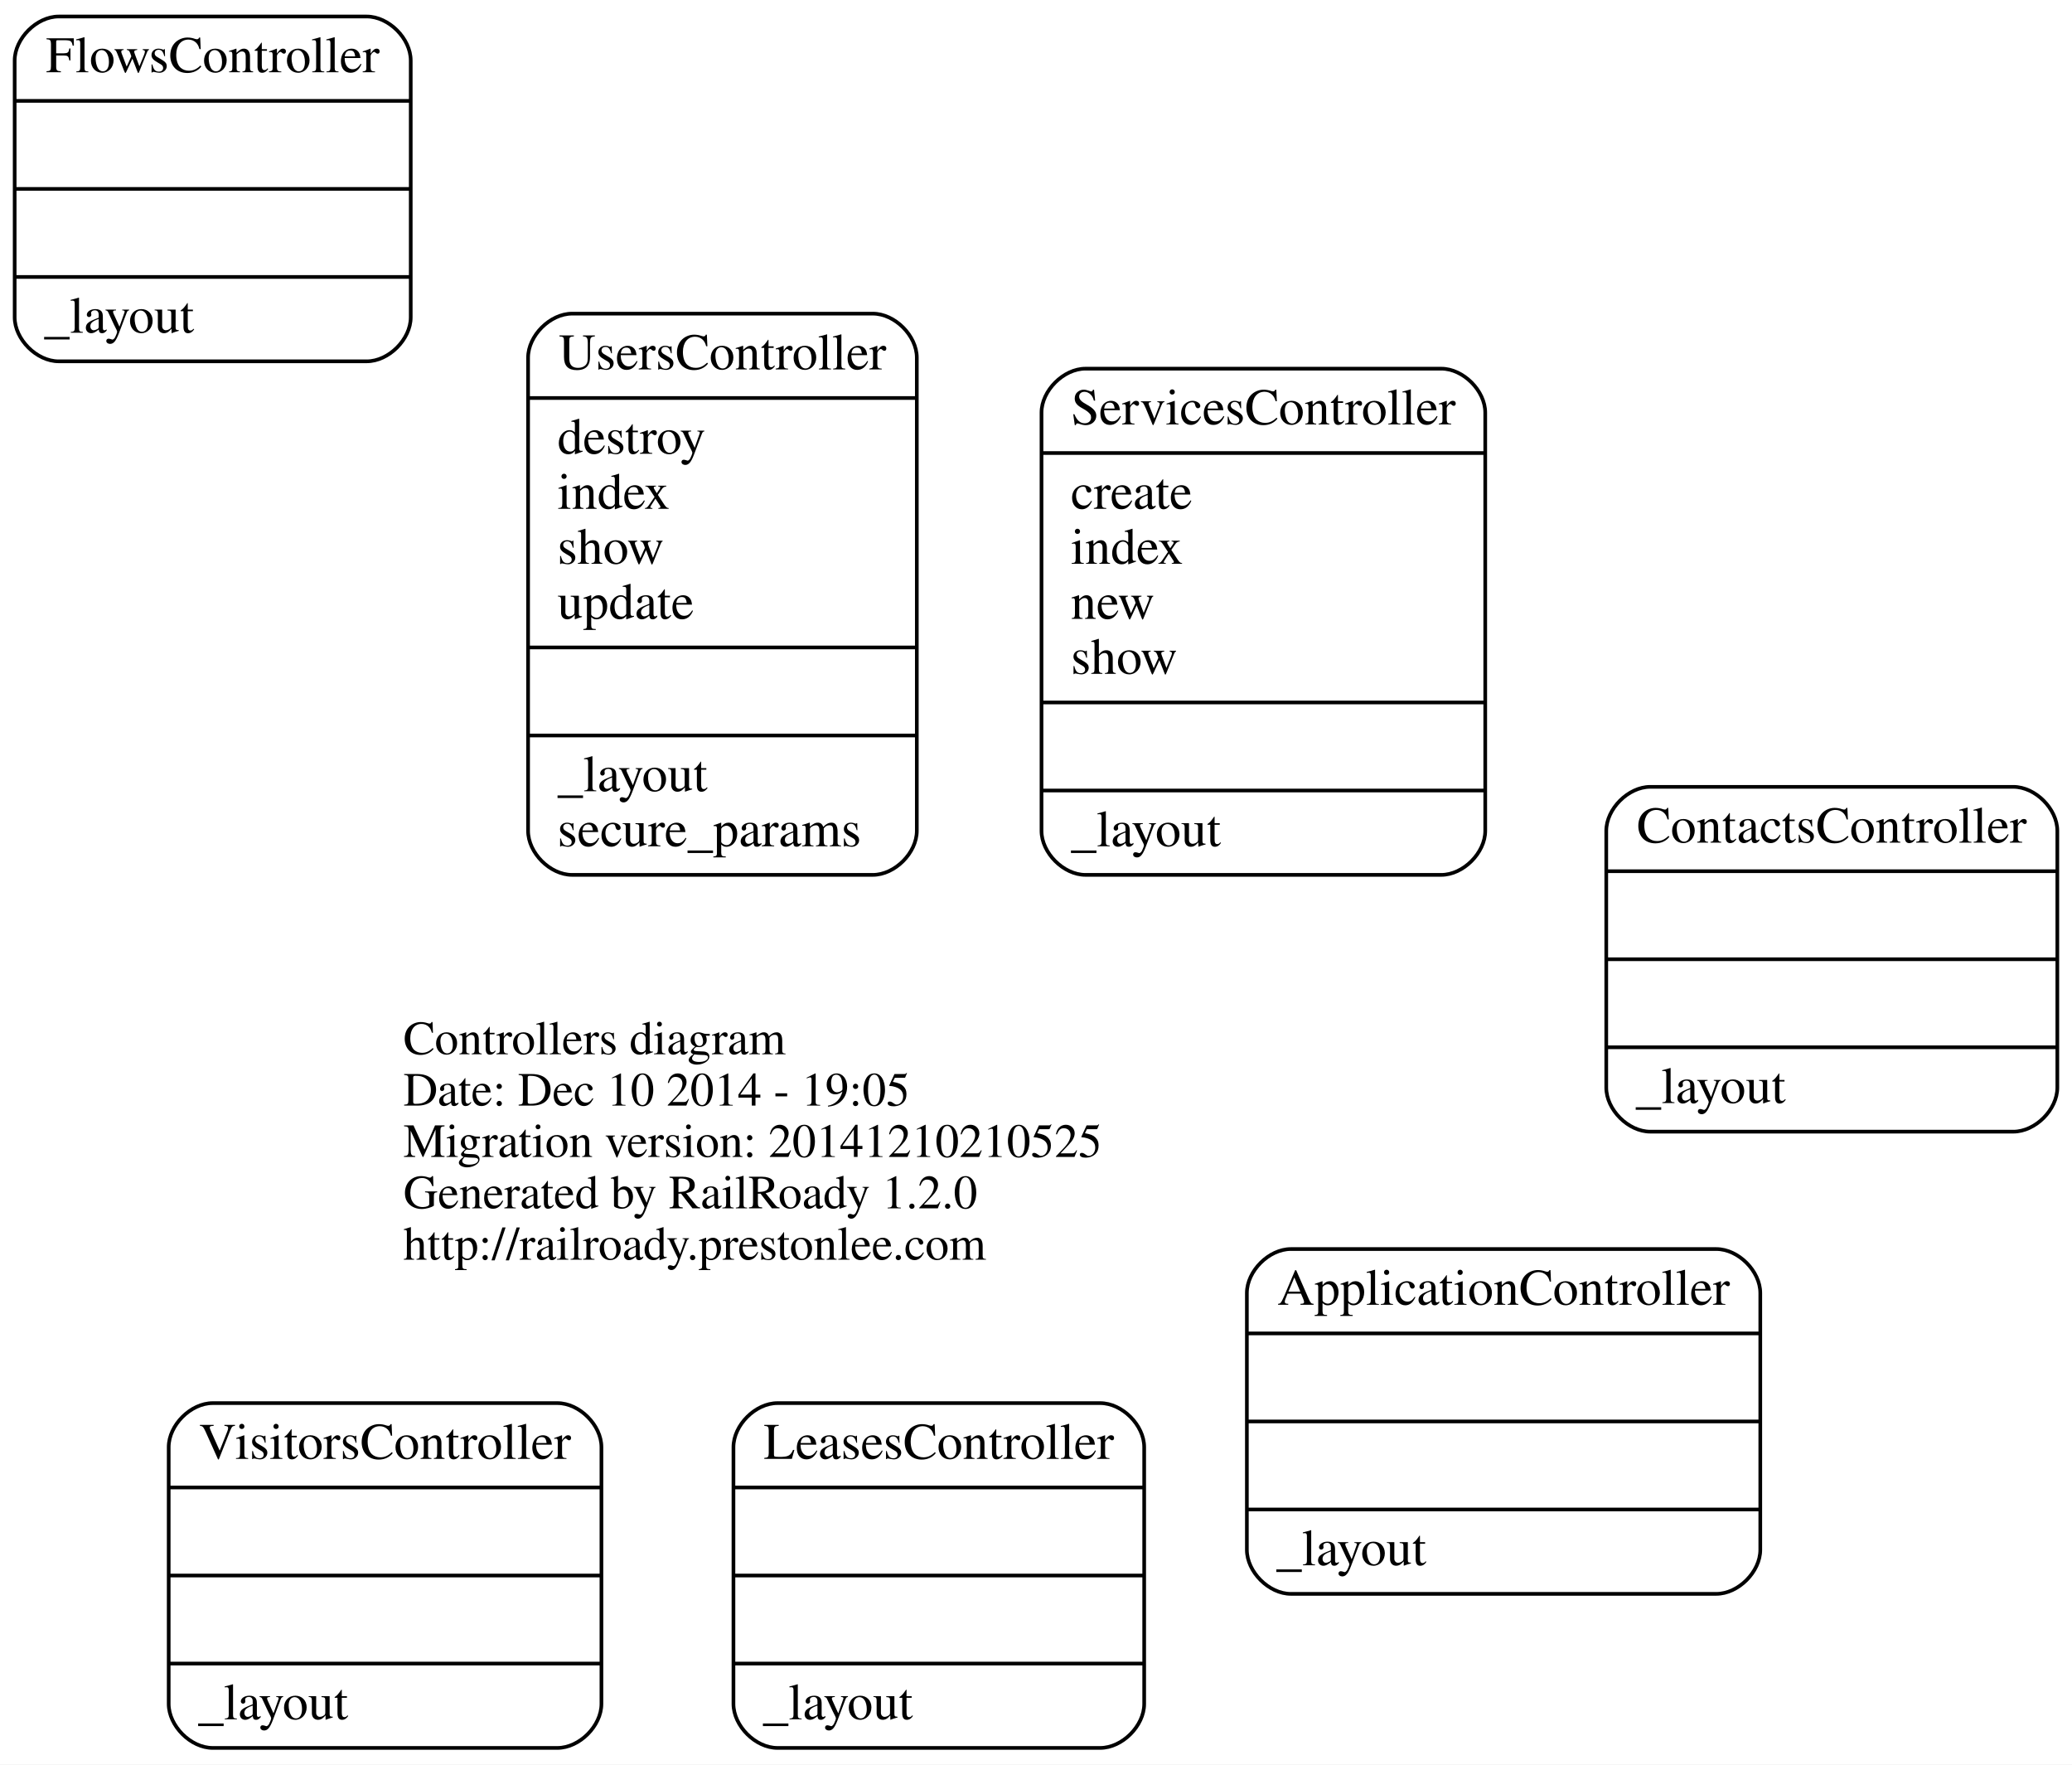
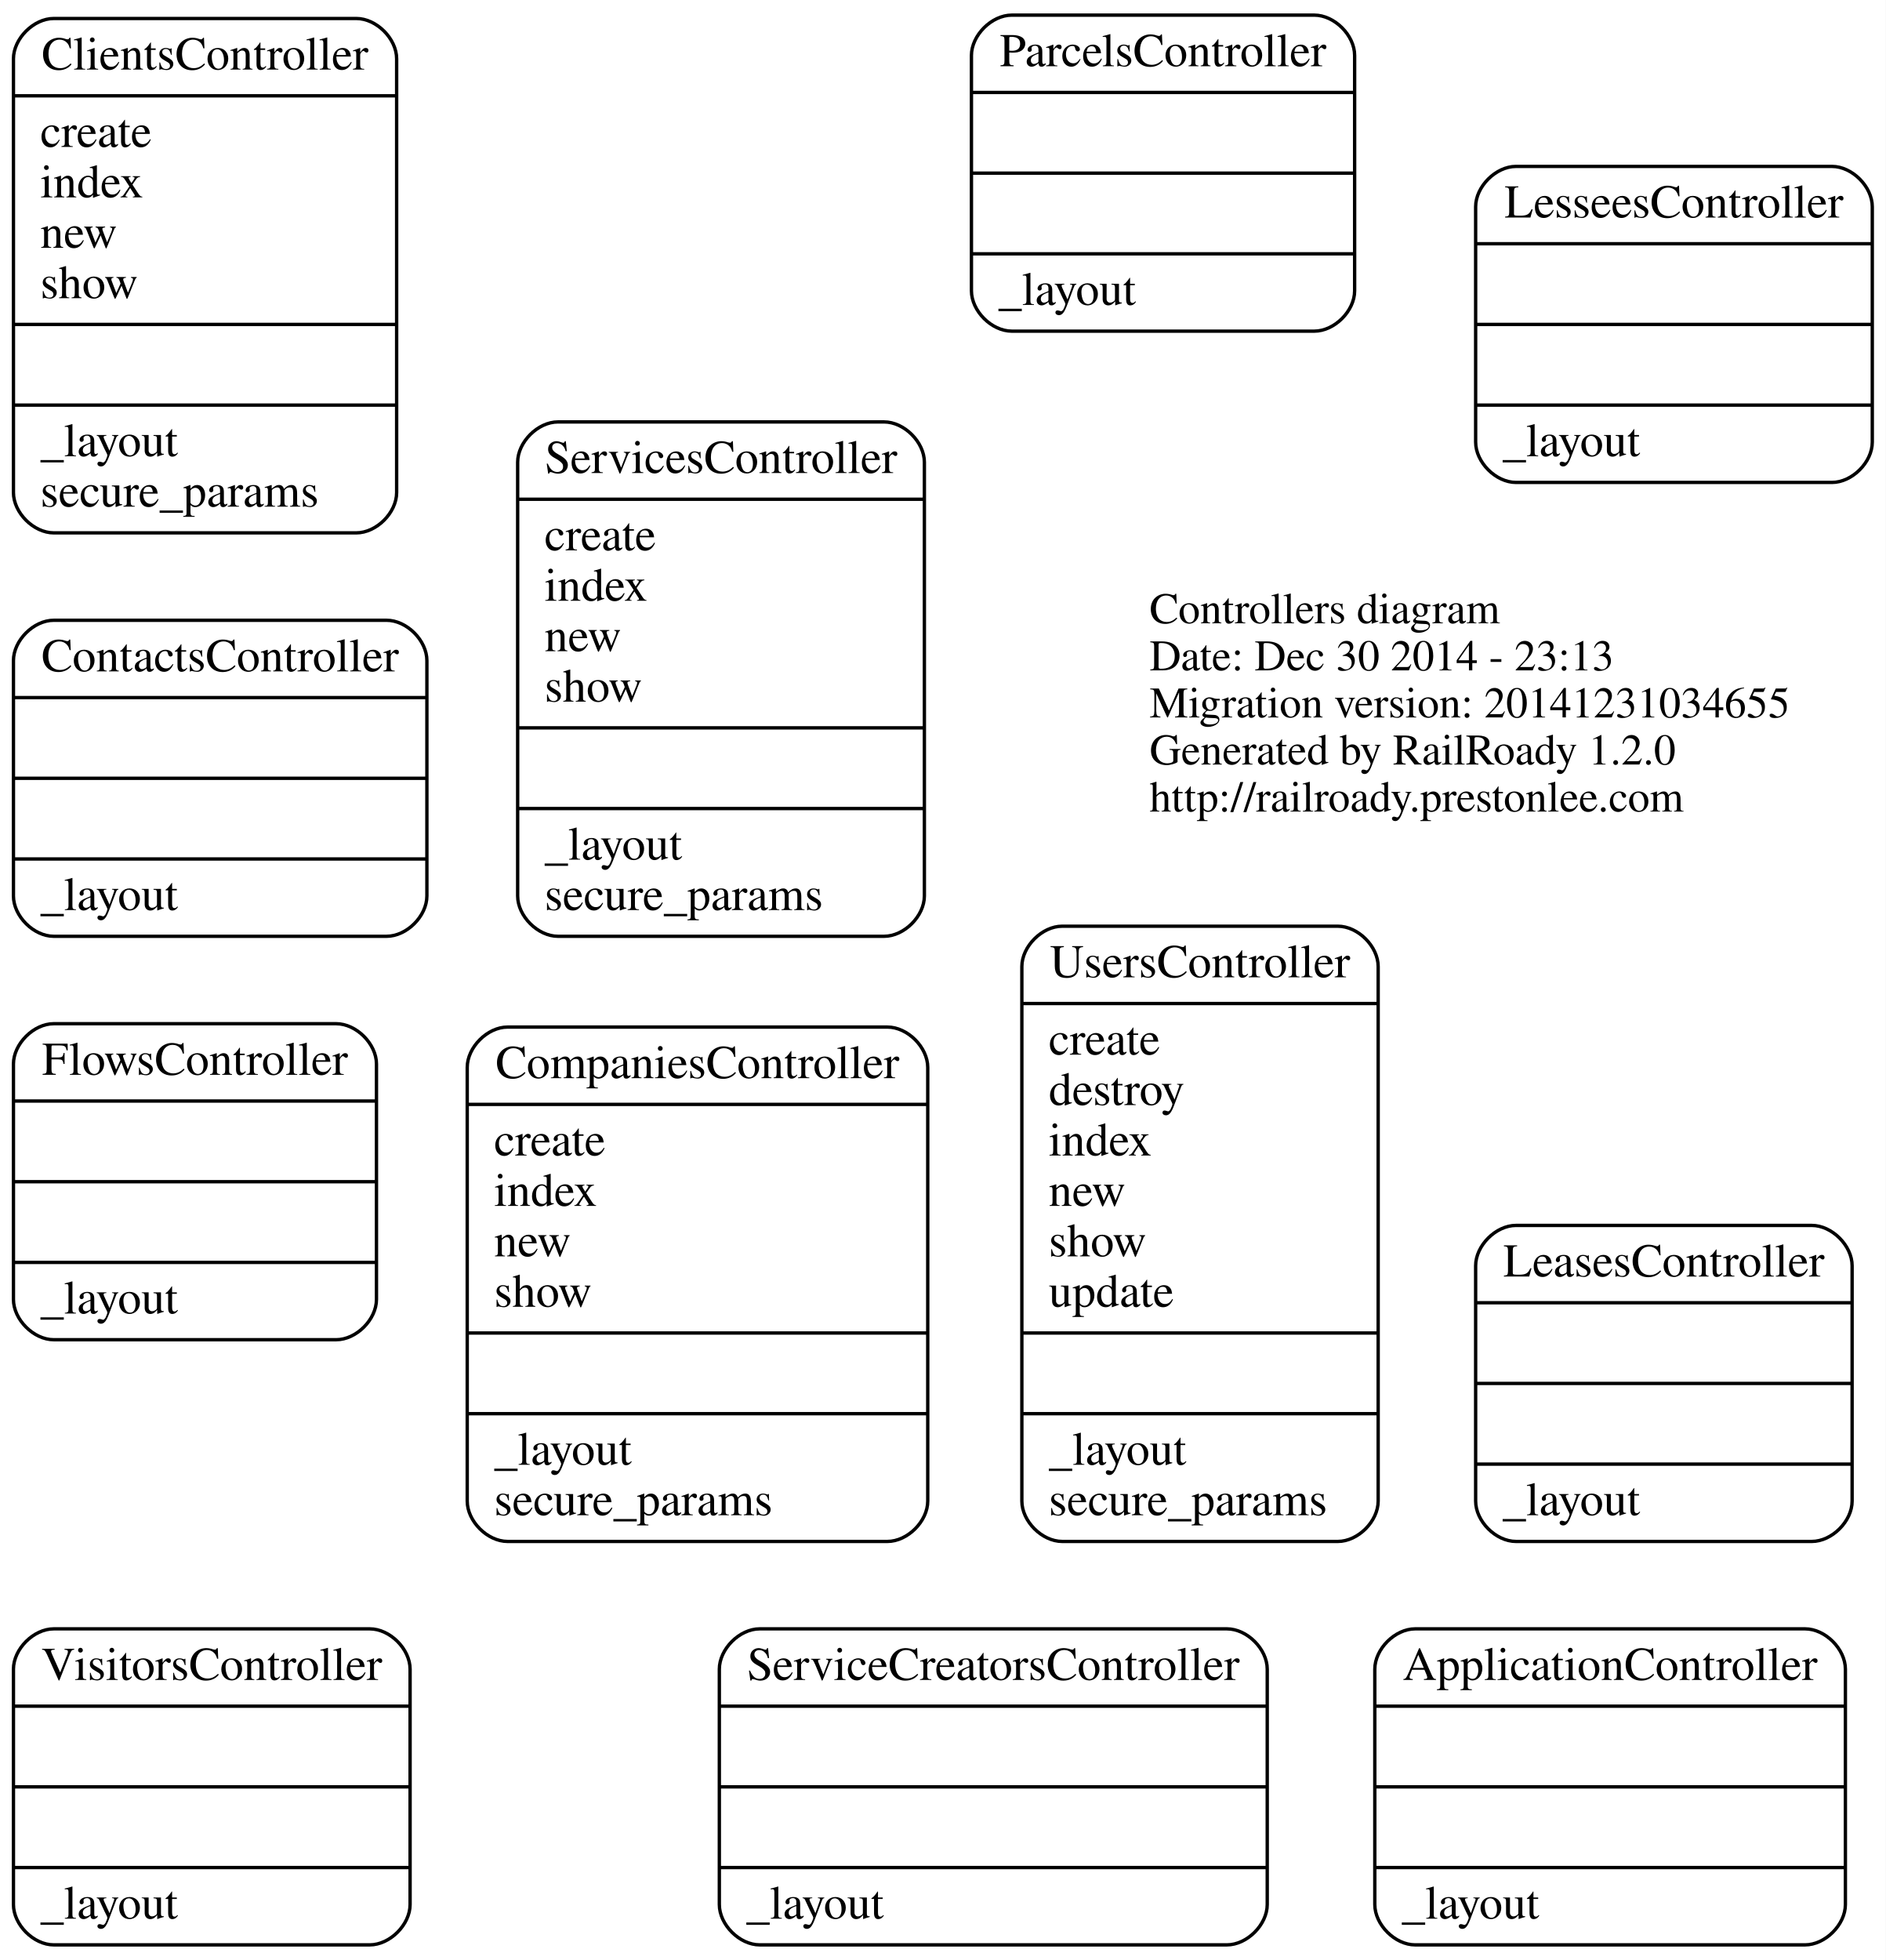
- <svg xmlns="http://www.w3.org/2000/svg" width="565pt" height="481pt" viewBox="0.00 0.00 565.00 481.00">
-   <g id="graph0" class="graph" transform="scale(1 1) rotate(0) translate(4 477)">
-     <polygon fill="white" stroke="none" points="-4,4 -4,-477 561,-477 561,4 -4,4" />
+ <svg xmlns="http://www.w3.org/2000/svg" width="561pt" height="583pt" viewBox="0.00 0.00 561.00 583.00">
+   <g id="graph0" class="graph" transform="scale(1 1) rotate(0) translate(4 579)">
+     <polygon fill="white" stroke="none" points="-4,4 -4,-579 557,-579 557,4 -4,4" />
    <g id="node1" class="node">
-       <text text-anchor="start" x="106" y="-189.6" font-family="Times,serif" font-size="13.00">Controllers diagram</text>
-       <text text-anchor="start" x="106" y="-175.6" font-family="Times,serif" font-size="13.00">Date: Dec 10 2014 - 19:05</text>
-       <text text-anchor="start" x="106" y="-161.6" font-family="Times,serif" font-size="13.00">Migration version: 20141210210525</text>
-       <text text-anchor="start" x="106" y="-147.6" font-family="Times,serif" font-size="13.00">Generated by RailRoady 1.2.0</text>
-       <text text-anchor="start" x="106" y="-133.6" font-family="Times,serif" font-size="13.00">http://railroady.prestonlee.com</text>
+       <text text-anchor="start" x="338" y="-393.6" font-family="Times,serif" font-size="13.00">Controllers diagram</text>
+       <text text-anchor="start" x="338" y="-379.6" font-family="Times,serif" font-size="13.00">Date: Dec 30 2014 - 23:13</text>
+       <text text-anchor="start" x="338" y="-365.6" font-family="Times,serif" font-size="13.00">Migration version: 20141231034655</text>
+       <text text-anchor="start" x="338" y="-351.6" font-family="Times,serif" font-size="13.00">Generated by RailRoady 1.2.0</text>
+       <text text-anchor="start" x="338" y="-337.6" font-family="Times,serif" font-size="13.00">http://railroady.prestonlee.com</text>
    </g>
    <g id="node2" class="node">
-       <path fill="none" stroke="black" d="M348,-42.5C348,-42.5 464,-42.5 464,-42.5 470,-42.5 476,-48.5 476,-54.5 476,-54.5 476,-124.5 476,-124.5 476,-130.5 470,-136.5 464,-136.5 464,-136.5 348,-136.5 348,-136.5 342,-136.5 336,-130.5 336,-124.5 336,-124.5 336,-54.5 336,-54.5 336,-48.5 342,-42.5 348,-42.5" />
-       <text text-anchor="middle" x="406" y="-121.3" font-family="Times,serif" font-size="14.00">ApplicationController</text>
-       <polyline fill="none" stroke="black" points="336,-113.5 476,-113.5 " />
-       <polyline fill="none" stroke="black" points="336,-89.5 476,-89.5 " />
-       <polyline fill="none" stroke="black" points="336,-65.5 476,-65.5 " />
-       <text text-anchor="start" x="344" y="-50.3" font-family="Times,serif" font-size="14.00">_layout</text>
+       <path fill="none" stroke="black" d="M417,-0.5C417,-0.5 533,-0.5 533,-0.5 539,-0.5 545,-6.5 545,-12.5 545,-12.5 545,-82.5 545,-82.5 545,-88.5 539,-94.5 533,-94.5 533,-94.5 417,-94.5 417,-94.5 411,-94.5 405,-88.5 405,-82.5 405,-82.5 405,-12.5 405,-12.5 405,-6.5 411,-0.5 417,-0.5" />
+       <text text-anchor="middle" x="475" y="-79.3" font-family="Times,serif" font-size="14.00">ApplicationController</text>
+       <polyline fill="none" stroke="black" points="405,-71.5 545,-71.5 " />
+       <polyline fill="none" stroke="black" points="405,-47.5 545,-47.5 " />
+       <polyline fill="none" stroke="black" points="405,-23.5 545,-23.5 " />
+       <text text-anchor="start" x="413" y="-8.3" font-family="Times,serif" font-size="14.00">_layout</text>
    </g>
    <g id="node3" class="node">
-       <path fill="none" stroke="black" d="M446,-168.5C446,-168.5 545,-168.5 545,-168.5 551,-168.5 557,-174.5 557,-180.5 557,-180.5 557,-250.5 557,-250.5 557,-256.5 551,-262.5 545,-262.5 545,-262.5 446,-262.5 446,-262.5 440,-262.5 434,-256.5 434,-250.5 434,-250.5 434,-180.5 434,-180.5 434,-174.5 440,-168.5 446,-168.5" />
-       <text text-anchor="middle" x="495.5" y="-247.3" font-family="Times,serif" font-size="14.00">ContactsController</text>
-       <polyline fill="none" stroke="black" points="434,-239.5 557,-239.5 " />
-       <polyline fill="none" stroke="black" points="434,-215.5 557,-215.5 " />
-       <polyline fill="none" stroke="black" points="434,-191.5 557,-191.5 " />
-       <text text-anchor="start" x="442" y="-176.3" font-family="Times,serif" font-size="14.00">_layout</text>
+       <path fill="none" stroke="black" d="M12,-420.5C12,-420.5 102,-420.5 102,-420.5 108,-420.5 114,-426.5 114,-432.5 114,-432.5 114,-561.5 114,-561.5 114,-567.5 108,-573.5 102,-573.5 102,-573.5 12,-573.5 12,-573.5 6,-573.5 0,-567.5 0,-561.5 0,-561.5 0,-432.5 0,-432.5 0,-426.5 6,-420.5 12,-420.5" />
+       <text text-anchor="middle" x="57" y="-558.3" font-family="Times,serif" font-size="14.00">ClientsController</text>
+       <polyline fill="none" stroke="black" points="0,-550.5 114,-550.5 " />
+       <text text-anchor="start" x="8" y="-535.3" font-family="Times,serif" font-size="14.00">create</text>
+       <text text-anchor="start" x="8" y="-520.3" font-family="Times,serif" font-size="14.00">index</text>
+       <text text-anchor="start" x="8" y="-505.3" font-family="Times,serif" font-size="14.00">new</text>
+       <text text-anchor="start" x="8" y="-490.3" font-family="Times,serif" font-size="14.00">show</text>
+       <polyline fill="none" stroke="black" points="0,-482.5 114,-482.5 " />
+       <polyline fill="none" stroke="black" points="0,-458.5 114,-458.5 " />
+       <text text-anchor="start" x="8" y="-443.3" font-family="Times,serif" font-size="14.00">_layout</text>
+       <text text-anchor="start" x="8" y="-428.3" font-family="Times,serif" font-size="14.00">secure_params</text>
    </g>
    <g id="node4" class="node">
-       <path fill="none" stroke="black" d="M12,-378.5C12,-378.5 96,-378.5 96,-378.5 102,-378.5 108,-384.5 108,-390.5 108,-390.5 108,-460.5 108,-460.5 108,-466.5 102,-472.5 96,-472.5 96,-472.5 12,-472.5 12,-472.5 6,-472.5 0,-466.5 0,-460.5 0,-460.5 0,-390.5 0,-390.5 0,-384.5 6,-378.5 12,-378.5" />
-       <text text-anchor="middle" x="54" y="-457.3" font-family="Times,serif" font-size="14.00">FlowsController</text>
-       <polyline fill="none" stroke="black" points="0,-449.5 108,-449.5 " />
-       <polyline fill="none" stroke="black" points="0,-425.5 108,-425.5 " />
-       <polyline fill="none" stroke="black" points="0,-401.5 108,-401.5 " />
-       <text text-anchor="start" x="8" y="-386.3" font-family="Times,serif" font-size="14.00">_layout</text>
+       <path fill="none" stroke="black" d="M147,-120.5C147,-120.5 260,-120.5 260,-120.5 266,-120.5 272,-126.5 272,-132.5 272,-132.5 272,-261.5 272,-261.5 272,-267.5 266,-273.5 260,-273.5 260,-273.5 147,-273.5 147,-273.5 141,-273.5 135,-267.5 135,-261.5 135,-261.5 135,-132.5 135,-132.5 135,-126.5 141,-120.5 147,-120.5" />
+       <text text-anchor="middle" x="203.5" y="-258.3" font-family="Times,serif" font-size="14.00">CompaniesController</text>
+       <polyline fill="none" stroke="black" points="135,-250.5 272,-250.5 " />
+       <text text-anchor="start" x="143" y="-235.3" font-family="Times,serif" font-size="14.00">create</text>
+       <text text-anchor="start" x="143" y="-220.3" font-family="Times,serif" font-size="14.00">index</text>
+       <text text-anchor="start" x="143" y="-205.3" font-family="Times,serif" font-size="14.00">new</text>
+       <text text-anchor="start" x="143" y="-190.3" font-family="Times,serif" font-size="14.00">show</text>
+       <polyline fill="none" stroke="black" points="135,-182.5 272,-182.5 " />
+       <polyline fill="none" stroke="black" points="135,-158.5 272,-158.5 " />
+       <text text-anchor="start" x="143" y="-143.3" font-family="Times,serif" font-size="14.00">_layout</text>
+       <text text-anchor="start" x="143" y="-128.3" font-family="Times,serif" font-size="14.00">secure_params</text>
    </g>
    <g id="node5" class="node">
-       <path fill="none" stroke="black" d="M208,-0.5C208,-0.5 296,-0.5 296,-0.5 302,-0.5 308,-6.5 308,-12.5 308,-12.5 308,-82.5 308,-82.5 308,-88.5 302,-94.5 296,-94.5 296,-94.5 208,-94.5 208,-94.5 202,-94.5 196,-88.5 196,-82.5 196,-82.5 196,-12.5 196,-12.5 196,-6.5 202,-0.5 208,-0.5" />
-       <text text-anchor="middle" x="252" y="-79.3" font-family="Times,serif" font-size="14.00">LeasesController</text>
-       <polyline fill="none" stroke="black" points="196,-71.5 308,-71.5 " />
-       <polyline fill="none" stroke="black" points="196,-47.5 308,-47.5 " />
-       <polyline fill="none" stroke="black" points="196,-23.5 308,-23.5 " />
-       <text text-anchor="start" x="204" y="-8.3" font-family="Times,serif" font-size="14.00">_layout</text>
+       <path fill="none" stroke="black" d="M12,-300.5C12,-300.5 111,-300.5 111,-300.5 117,-300.5 123,-306.5 123,-312.5 123,-312.5 123,-382.5 123,-382.5 123,-388.5 117,-394.5 111,-394.5 111,-394.5 12,-394.5 12,-394.5 6,-394.5 0,-388.5 0,-382.5 0,-382.5 0,-312.5 0,-312.5 0,-306.5 6,-300.5 12,-300.5" />
+       <text text-anchor="middle" x="61.5" y="-379.3" font-family="Times,serif" font-size="14.00">ContactsController</text>
+       <polyline fill="none" stroke="black" points="0,-371.5 123,-371.5 " />
+       <polyline fill="none" stroke="black" points="0,-347.5 123,-347.5 " />
+       <polyline fill="none" stroke="black" points="0,-323.5 123,-323.5 " />
+       <text text-anchor="start" x="8" y="-308.3" font-family="Times,serif" font-size="14.00">_layout</text>
    </g>
    <g id="node6" class="node">
-       <path fill="none" stroke="black" d="M292,-238.5C292,-238.5 389,-238.5 389,-238.5 395,-238.5 401,-244.5 401,-250.5 401,-250.5 401,-364.5 401,-364.5 401,-370.5 395,-376.5 389,-376.5 389,-376.5 292,-376.5 292,-376.5 286,-376.5 280,-370.5 280,-364.5 280,-364.5 280,-250.5 280,-250.5 280,-244.5 286,-238.5 292,-238.5" />
-       <text text-anchor="middle" x="340.5" y="-361.3" font-family="Times,serif" font-size="14.00">ServicesController</text>
-       <polyline fill="none" stroke="black" points="280,-353.5 401,-353.5 " />
-       <text text-anchor="start" x="288" y="-338.3" font-family="Times,serif" font-size="14.00">create</text>
-       <text text-anchor="start" x="288" y="-323.3" font-family="Times,serif" font-size="14.00">index</text>
-       <text text-anchor="start" x="288" y="-308.3" font-family="Times,serif" font-size="14.00">new</text>
-       <text text-anchor="start" x="288" y="-293.3" font-family="Times,serif" font-size="14.00">show</text>
-       <polyline fill="none" stroke="black" points="280,-285.5 401,-285.5 " />
-       <polyline fill="none" stroke="black" points="280,-261.5 401,-261.5 " />
-       <text text-anchor="start" x="288" y="-246.3" font-family="Times,serif" font-size="14.00">_layout</text>
+       <path fill="none" stroke="black" d="M12,-180.5C12,-180.5 96,-180.5 96,-180.5 102,-180.5 108,-186.5 108,-192.5 108,-192.5 108,-262.5 108,-262.5 108,-268.5 102,-274.5 96,-274.5 96,-274.5 12,-274.5 12,-274.5 6,-274.5 0,-268.5 0,-262.5 0,-262.5 0,-192.5 0,-192.5 0,-186.5 6,-180.5 12,-180.5" />
+       <text text-anchor="middle" x="54" y="-259.3" font-family="Times,serif" font-size="14.00">FlowsController</text>
+       <polyline fill="none" stroke="black" points="0,-251.5 108,-251.5 " />
+       <polyline fill="none" stroke="black" points="0,-227.5 108,-227.5 " />
+       <polyline fill="none" stroke="black" points="0,-203.5 108,-203.5 " />
+       <text text-anchor="start" x="8" y="-188.3" font-family="Times,serif" font-size="14.00">_layout</text>
    </g>
    <g id="node7" class="node">
-       <path fill="none" stroke="black" d="M152,-238.5C152,-238.5 234,-238.5 234,-238.5 240,-238.5 246,-244.5 246,-250.5 246,-250.5 246,-379.5 246,-379.5 246,-385.5 240,-391.5 234,-391.5 234,-391.5 152,-391.5 152,-391.5 146,-391.5 140,-385.5 140,-379.5 140,-379.5 140,-250.5 140,-250.5 140,-244.5 146,-238.5 152,-238.5" />
-       <text text-anchor="middle" x="193" y="-376.3" font-family="Times,serif" font-size="14.00">UsersController</text>
-       <polyline fill="none" stroke="black" points="140,-368.5 246,-368.5 " />
-       <text text-anchor="start" x="148" y="-353.3" font-family="Times,serif" font-size="14.00">destroy</text>
-       <text text-anchor="start" x="148" y="-338.3" font-family="Times,serif" font-size="14.00">index</text>
-       <text text-anchor="start" x="148" y="-323.3" font-family="Times,serif" font-size="14.00">show</text>
-       <text text-anchor="start" x="148" y="-308.3" font-family="Times,serif" font-size="14.00">update</text>
-       <polyline fill="none" stroke="black" points="140,-300.5 246,-300.5 " />
-       <polyline fill="none" stroke="black" points="140,-276.5 246,-276.5 " />
-       <text text-anchor="start" x="148" y="-261.3" font-family="Times,serif" font-size="14.00">_layout</text>
-       <text text-anchor="start" x="148" y="-246.3" font-family="Times,serif" font-size="14.00">secure_params</text>
+       <path fill="none" stroke="black" d="M447,-120.5C447,-120.5 535,-120.5 535,-120.5 541,-120.5 547,-126.5 547,-132.5 547,-132.5 547,-202.5 547,-202.5 547,-208.5 541,-214.5 535,-214.5 535,-214.5 447,-214.5 447,-214.5 441,-214.5 435,-208.5 435,-202.5 435,-202.5 435,-132.5 435,-132.5 435,-126.5 441,-120.5 447,-120.5" />
+       <text text-anchor="middle" x="491" y="-199.3" font-family="Times,serif" font-size="14.00">LeasesController</text>
+       <polyline fill="none" stroke="black" points="435,-191.5 547,-191.5 " />
+       <polyline fill="none" stroke="black" points="435,-167.5 547,-167.5 " />
+       <polyline fill="none" stroke="black" points="435,-143.5 547,-143.5 " />
+       <text text-anchor="start" x="443" y="-128.3" font-family="Times,serif" font-size="14.00">_layout</text>
    </g>
    <g id="node8" class="node">
-       <path fill="none" stroke="black" d="M54,-0.5C54,-0.5 148,-0.5 148,-0.5 154,-0.5 160,-6.5 160,-12.5 160,-12.5 160,-82.5 160,-82.5 160,-88.5 154,-94.5 148,-94.5 148,-94.5 54,-94.5 54,-94.5 48,-94.5 42,-88.5 42,-82.5 42,-82.5 42,-12.5 42,-12.5 42,-6.5 48,-0.5 54,-0.5" />
-       <text text-anchor="middle" x="101" y="-79.3" font-family="Times,serif" font-size="14.00">VisitorsController</text>
-       <polyline fill="none" stroke="black" points="42,-71.5 160,-71.5 " />
-       <polyline fill="none" stroke="black" points="42,-47.5 160,-47.5 " />
-       <polyline fill="none" stroke="black" points="42,-23.5 160,-23.5 " />
-       <text text-anchor="start" x="50" y="-8.3" font-family="Times,serif" font-size="14.00">_layout</text>
+       <path fill="none" stroke="black" d="M447,-435.5C447,-435.5 541,-435.5 541,-435.5 547,-435.5 553,-441.5 553,-447.5 553,-447.5 553,-517.5 553,-517.5 553,-523.5 547,-529.5 541,-529.5 541,-529.5 447,-529.5 447,-529.5 441,-529.5 435,-523.5 435,-517.5 435,-517.5 435,-447.5 435,-447.5 435,-441.5 441,-435.5 447,-435.5" />
+       <text text-anchor="middle" x="494" y="-514.3" font-family="Times,serif" font-size="14.00">LesseesController</text>
+       <polyline fill="none" stroke="black" points="435,-506.5 553,-506.5 " />
+       <polyline fill="none" stroke="black" points="435,-482.5 553,-482.5 " />
+       <polyline fill="none" stroke="black" points="435,-458.5 553,-458.5 " />
+       <text text-anchor="start" x="443" y="-443.3" font-family="Times,serif" font-size="14.00">_layout</text>
+     </g>
+     <g id="node9" class="node">
+       <path fill="none" stroke="black" d="M297,-480.5C297,-480.5 387,-480.5 387,-480.5 393,-480.5 399,-486.5 399,-492.5 399,-492.5 399,-562.5 399,-562.5 399,-568.5 393,-574.5 387,-574.5 387,-574.5 297,-574.5 297,-574.5 291,-574.5 285,-568.5 285,-562.5 285,-562.5 285,-492.5 285,-492.5 285,-486.5 291,-480.5 297,-480.5" />
+       <text text-anchor="middle" x="342" y="-559.3" font-family="Times,serif" font-size="14.00">ParcelsController</text>
+       <polyline fill="none" stroke="black" points="285,-551.5 399,-551.5 " />
+       <polyline fill="none" stroke="black" points="285,-527.5 399,-527.5 " />
+       <polyline fill="none" stroke="black" points="285,-503.5 399,-503.5 " />
+       <text text-anchor="start" x="293" y="-488.3" font-family="Times,serif" font-size="14.00">_layout</text>
+     </g>
+     <g id="node10" class="node">
+       <path fill="none" stroke="black" d="M222,-0.5C222,-0.5 361,-0.5 361,-0.5 367,-0.5 373,-6.5 373,-12.5 373,-12.5 373,-82.5 373,-82.5 373,-88.5 367,-94.5 361,-94.5 361,-94.5 222,-94.5 222,-94.5 216,-94.5 210,-88.5 210,-82.5 210,-82.5 210,-12.5 210,-12.5 210,-6.5 216,-0.5 222,-0.5" />
+       <text text-anchor="middle" x="291.5" y="-79.3" font-family="Times,serif" font-size="14.00">ServiceCreatorsController</text>
+       <polyline fill="none" stroke="black" points="210,-71.5 373,-71.5 " />
+       <polyline fill="none" stroke="black" points="210,-47.5 373,-47.5 " />
+       <polyline fill="none" stroke="black" points="210,-23.5 373,-23.5 " />
+       <text text-anchor="start" x="218" y="-8.3" font-family="Times,serif" font-size="14.00">_layout</text>
+     </g>
+     <g id="node11" class="node">
+       <path fill="none" stroke="black" d="M162,-300.5C162,-300.5 259,-300.5 259,-300.5 265,-300.5 271,-306.5 271,-312.5 271,-312.5 271,-441.5 271,-441.5 271,-447.5 265,-453.5 259,-453.5 259,-453.5 162,-453.5 162,-453.5 156,-453.5 150,-447.5 150,-441.5 150,-441.5 150,-312.5 150,-312.5 150,-306.5 156,-300.5 162,-300.5" />
+       <text text-anchor="middle" x="210.5" y="-438.3" font-family="Times,serif" font-size="14.00">ServicesController</text>
+       <polyline fill="none" stroke="black" points="150,-430.5 271,-430.5 " />
+       <text text-anchor="start" x="158" y="-415.3" font-family="Times,serif" font-size="14.00">create</text>
+       <text text-anchor="start" x="158" y="-400.3" font-family="Times,serif" font-size="14.00">index</text>
+       <text text-anchor="start" x="158" y="-385.3" font-family="Times,serif" font-size="14.00">new</text>
+       <text text-anchor="start" x="158" y="-370.3" font-family="Times,serif" font-size="14.00">show</text>
+       <polyline fill="none" stroke="black" points="150,-362.5 271,-362.5 " />
+       <polyline fill="none" stroke="black" points="150,-338.5 271,-338.5 " />
+       <text text-anchor="start" x="158" y="-323.3" font-family="Times,serif" font-size="14.00">_layout</text>
+       <text text-anchor="start" x="158" y="-308.3" font-family="Times,serif" font-size="14.00">secure_params</text>
+     </g>
+     <g id="node12" class="node">
+       <path fill="none" stroke="black" d="M312,-120.5C312,-120.5 394,-120.5 394,-120.5 400,-120.5 406,-126.5 406,-132.5 406,-132.5 406,-291.5 406,-291.5 406,-297.5 400,-303.5 394,-303.5 394,-303.5 312,-303.5 312,-303.5 306,-303.5 300,-297.5 300,-291.5 300,-291.5 300,-132.5 300,-132.5 300,-126.5 306,-120.5 312,-120.5" />
+       <text text-anchor="middle" x="353" y="-288.3" font-family="Times,serif" font-size="14.00">UsersController</text>
+       <polyline fill="none" stroke="black" points="300,-280.5 406,-280.5 " />
+       <text text-anchor="start" x="308" y="-265.3" font-family="Times,serif" font-size="14.00">create</text>
+       <text text-anchor="start" x="308" y="-250.3" font-family="Times,serif" font-size="14.00">destroy</text>
+       <text text-anchor="start" x="308" y="-235.3" font-family="Times,serif" font-size="14.00">index</text>
+       <text text-anchor="start" x="308" y="-220.3" font-family="Times,serif" font-size="14.00">new</text>
+       <text text-anchor="start" x="308" y="-205.3" font-family="Times,serif" font-size="14.00">show</text>
+       <text text-anchor="start" x="308" y="-190.3" font-family="Times,serif" font-size="14.00">update</text>
+       <polyline fill="none" stroke="black" points="300,-182.5 406,-182.5 " />
+       <polyline fill="none" stroke="black" points="300,-158.5 406,-158.5 " />
+       <text text-anchor="start" x="308" y="-143.3" font-family="Times,serif" font-size="14.00">_layout</text>
+       <text text-anchor="start" x="308" y="-128.3" font-family="Times,serif" font-size="14.00">secure_params</text>
+     </g>
+     <g id="node13" class="node">
+       <path fill="none" stroke="black" d="M12,-0.5C12,-0.5 106,-0.5 106,-0.5 112,-0.5 118,-6.5 118,-12.5 118,-12.5 118,-82.5 118,-82.5 118,-88.5 112,-94.5 106,-94.5 106,-94.5 12,-94.5 12,-94.5 6,-94.5 0,-88.5 0,-82.5 0,-82.5 0,-12.5 0,-12.5 0,-6.5 6,-0.5 12,-0.5" />
+       <text text-anchor="middle" x="59" y="-79.3" font-family="Times,serif" font-size="14.00">VisitorsController</text>
+       <polyline fill="none" stroke="black" points="0,-71.5 118,-71.5 " />
+       <polyline fill="none" stroke="black" points="0,-47.5 118,-47.5 " />
+       <polyline fill="none" stroke="black" points="0,-23.5 118,-23.5 " />
+       <text text-anchor="start" x="8" y="-8.3" font-family="Times,serif" font-size="14.00">_layout</text>
    </g>
  </g>
</svg>
